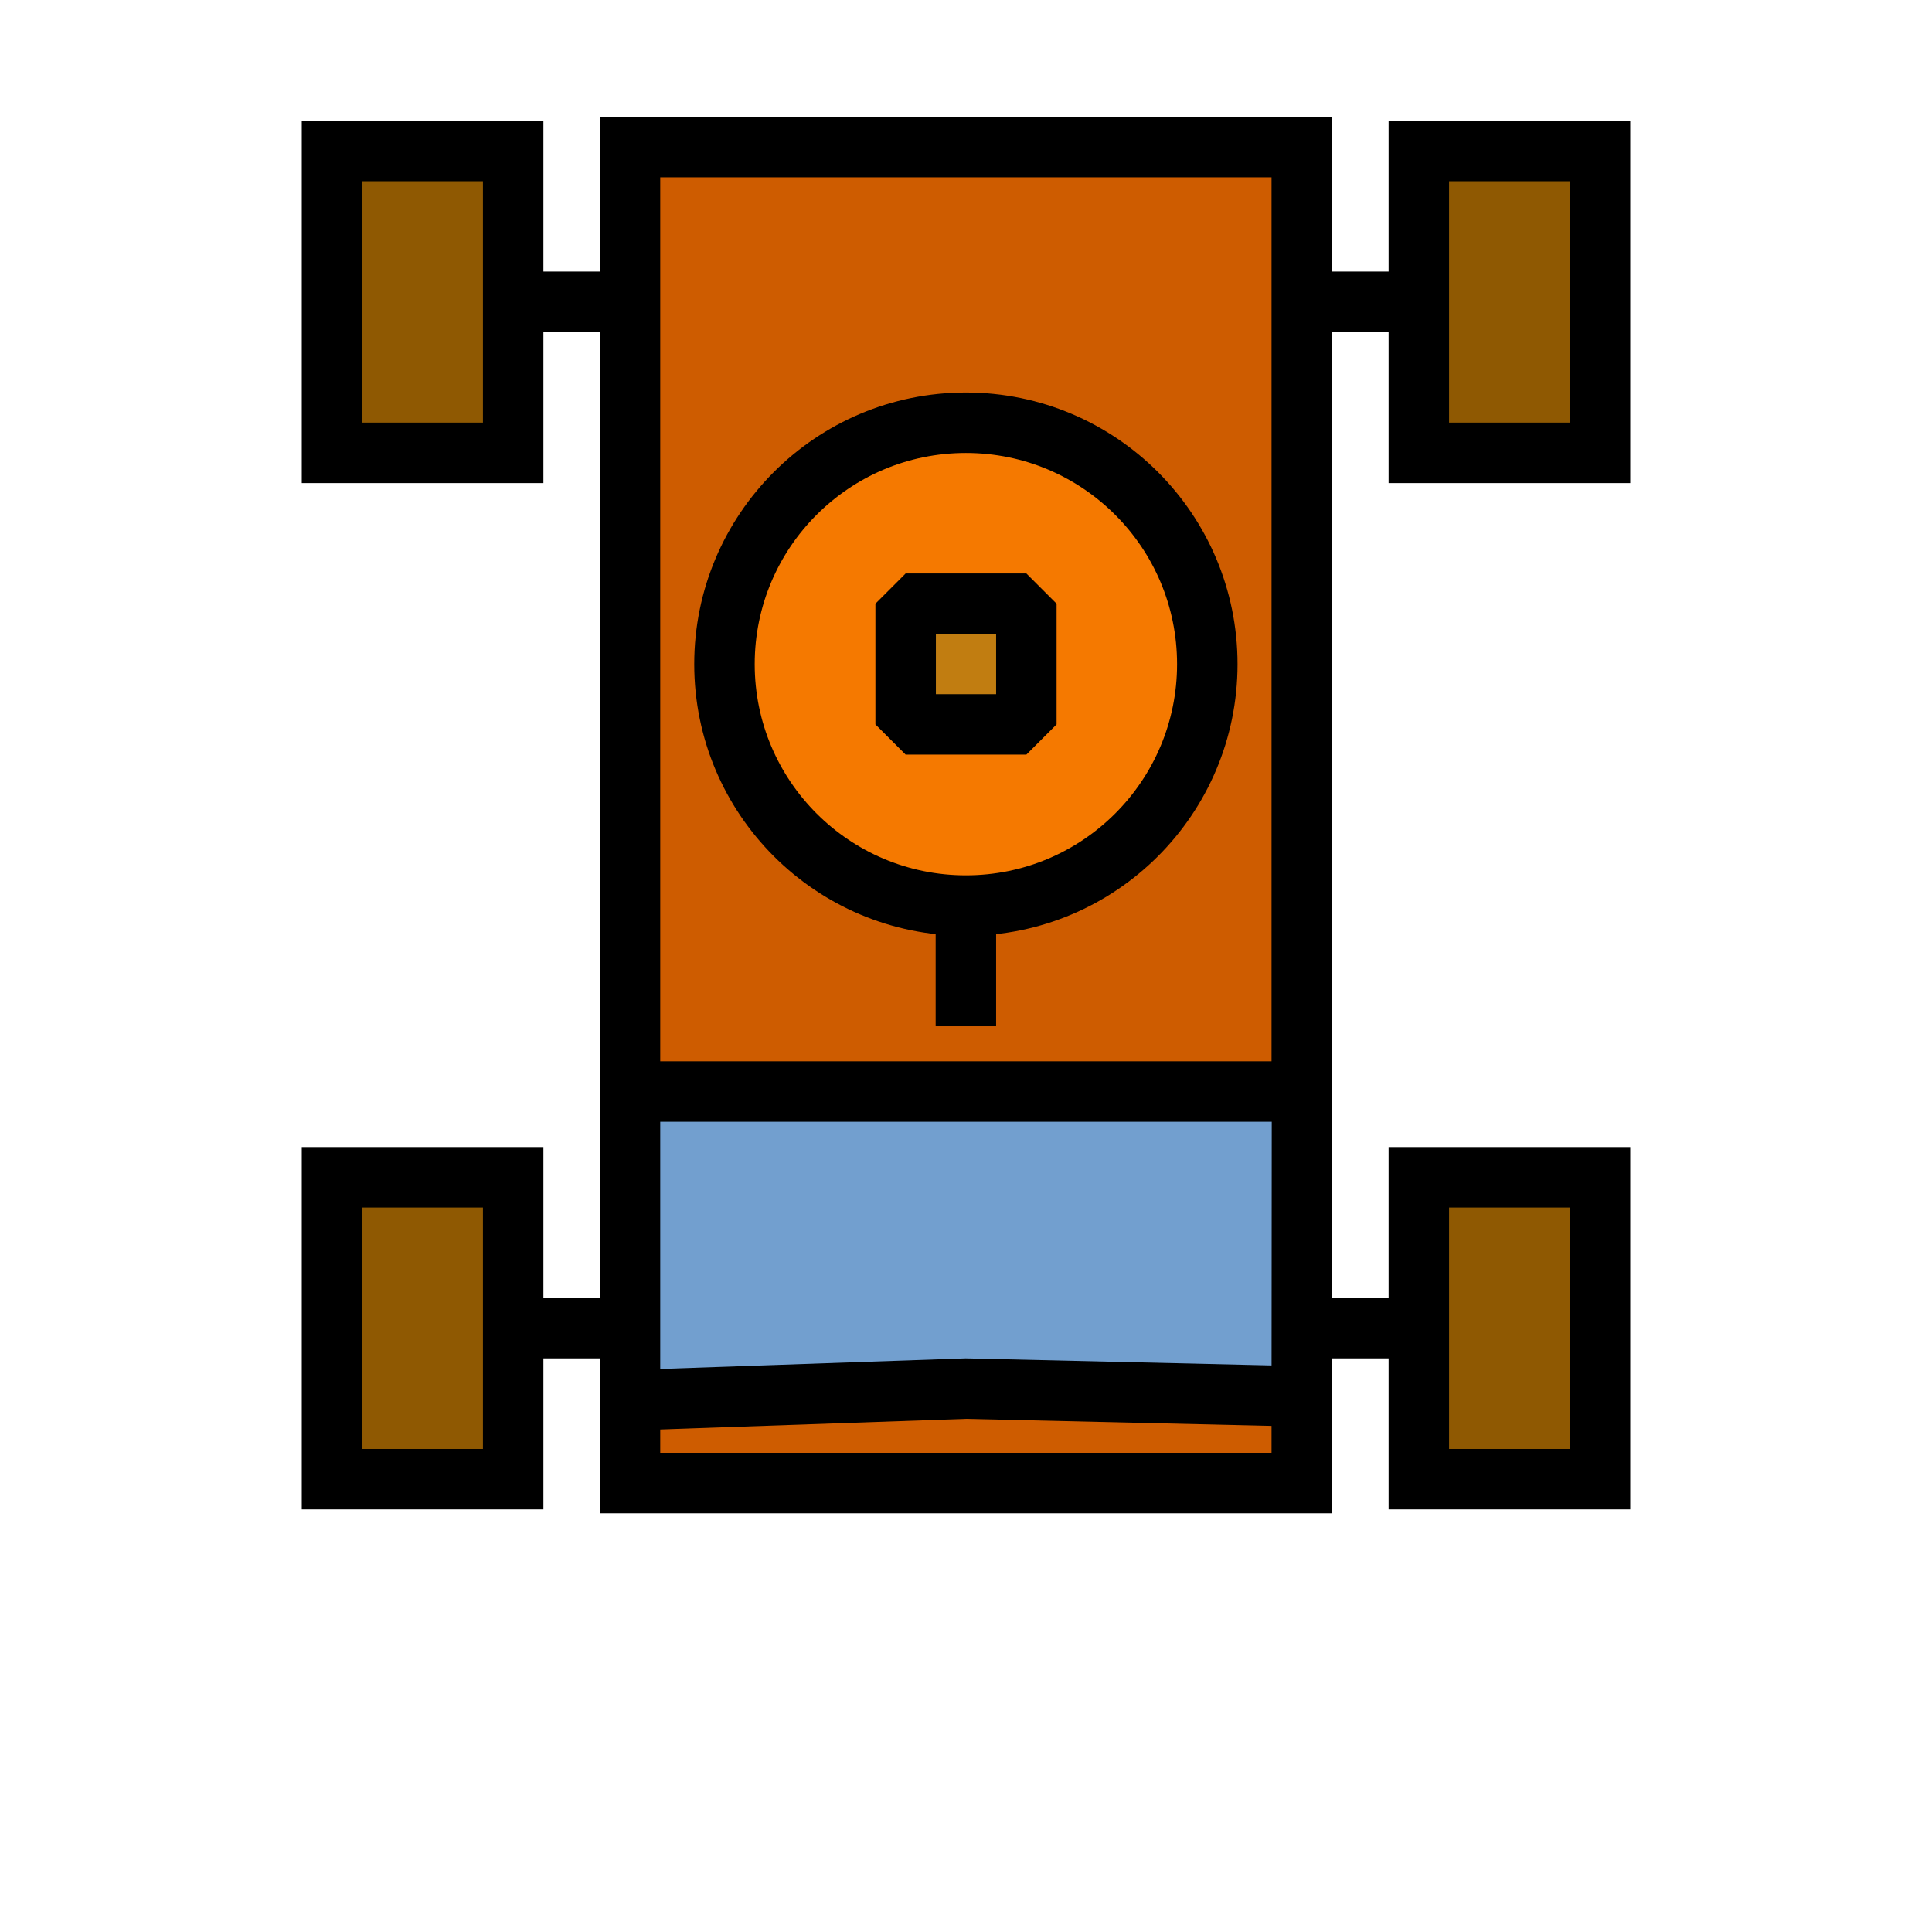
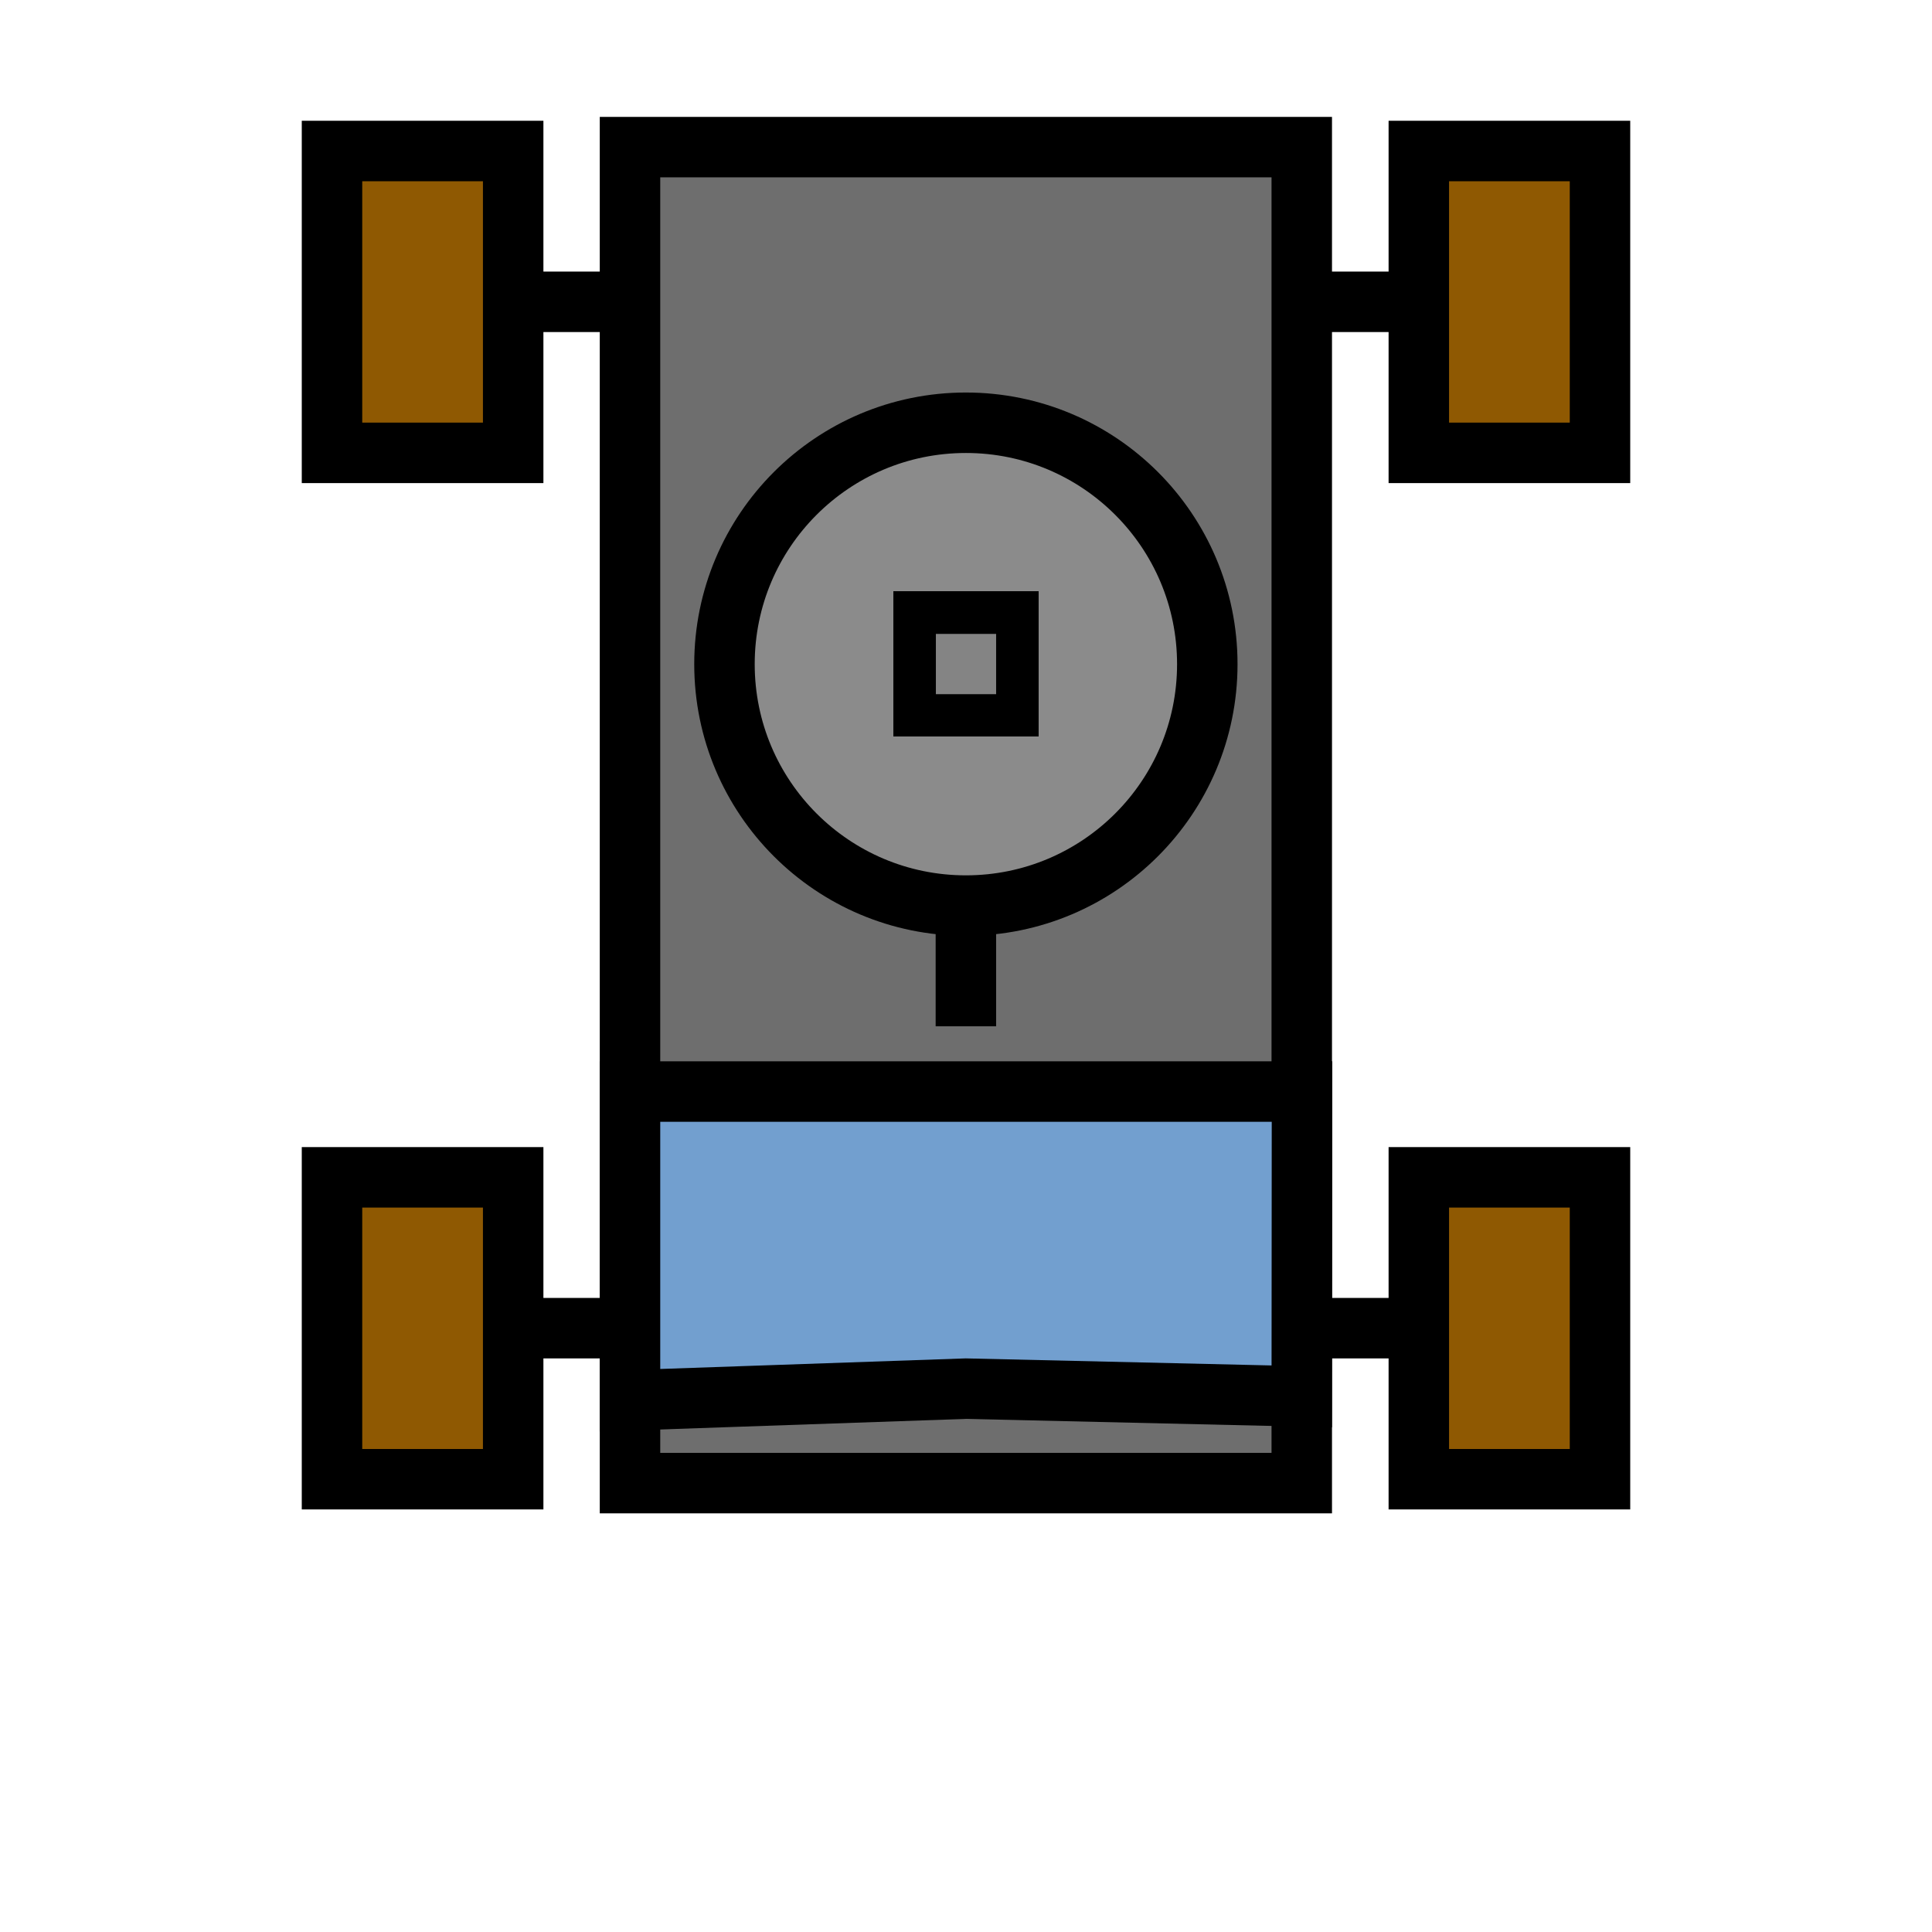
<svg xmlns="http://www.w3.org/2000/svg" width="32" height="32" viewBox="0 0 8.467 8.467" version="1.1" id="svg2008">
-   <defs id="defs2002" />
+   <defs id="defs2002">
+     <filter style="color-interpolation-filters:sRGB;" id="filter12276">
+       <feColorMatrix values="0.21 0.72 0.072 0 0 0.21 0.72 0.072 0 0 0.21 0.72 0.072 0 0 0 0 0 1 0 " id="feColorMatrix12274" />
+     </filter>
+     <filter style="color-interpolation-filters:sRGB;" id="filter12280">
+       <feColorMatrix values="0.21 0.72 0.072 0 0 0.21 0.72 0.072 0 0 0.21 0.72 0.072 0 0 0 0 0 1 0 " id="feColorMatrix12278" />
+     </filter>
+     <filter style="color-interpolation-filters:sRGB;" id="filter12284">
+       <feColorMatrix values="0.21 0.72 0.072 0 0 0.21 0.72 0.072 0 0 0.21 0.72 0.072 0 0 0 0 0 1 0 " id="feColorMatrix12282" />
+     </filter>
+   </defs>
  <g id="layer1" transform="translate(0,-288.5333)">
    <rect style="fill:#8f5902;stroke:#000000;stroke-width:0.265;stroke-linecap:round;stroke-linejoin:miter;stroke-miterlimit:4;stroke-dasharray:none" id="rect2016" width="0.794" height="1.323" x="1.455" y="289.195" />
    <rect style="fill:#8f5902;stroke:#000000;stroke-width:0.265;stroke-linecap:round;stroke-linejoin:miter;stroke-miterlimit:4;stroke-dasharray:none" id="rect2016-4" width="0.794" height="1.323" x="1.455" y="293.693" />
    <rect style="fill:#8f5902;stroke:#000000;stroke-width:0.265;stroke-linecap:round;stroke-linejoin:miter;stroke-miterlimit:4;stroke-dasharray:none" id="rect2016-7" width="0.794" height="1.323" x="6.218" y="289.195" />
    <rect style="fill:#8f5902;stroke:#000000;stroke-width:0.265;stroke-linecap:round;stroke-linejoin:miter;stroke-miterlimit:4;stroke-dasharray:none" id="rect2016-4-6" width="0.794" height="1.323" x="6.218" y="293.693" />
-     <rect style="fill:#ce5c00;stroke:#000000;stroke-width:0.265;stroke-linecap:round;stroke-linejoin:miter;stroke-miterlimit:4;stroke-dasharray:none" id="rect2602" width="2.944" height="5.855" x="2.761" y="289.178" />
+     <rect style="fill:#ce5c00;stroke:#000000;stroke-width:0.265;stroke-linecap:round;stroke-linejoin:miter;stroke-miterlimit:4;stroke-dasharray:none;filter:url(#filter12284)" id="rect2602" width="2.944" height="5.855" x="2.761" y="289.178" />
    <path style="fill:#729fcf;stroke:#000000;stroke-width:0.265px;stroke-linecap:butt;stroke-linejoin:miter;stroke-opacity:1" d="M 5.706,293.317 H 2.761 v 1.353 l 1.472,-0.051 1.472,0.034 z" id="path2606" />
-     <circle style="fill:#f57900;stroke:#000000;stroke-width:0.265;stroke-linecap:round;stroke-linejoin:miter;stroke-miterlimit:4;stroke-dasharray:none" id="path2610" cx="4.233" cy="291.444" r="1.058" />
+     <circle style="fill:#f57900;stroke:#000000;stroke-width:0.265;stroke-linecap:round;stroke-linejoin:miter;stroke-miterlimit:4;stroke-dasharray:none;filter:url(#filter12280)" id="path2610" cx="4.233" cy="291.444" r="1.058" />
    <path style="fill:none;stroke:#000000;stroke-width:0.265px;stroke-linecap:butt;stroke-linejoin:miter;stroke-opacity:1" d="m 4.233,292.502 v 0.529" id="path2612" />
-     <rect style="fill:#c17d11;stroke:#000000;stroke-width:0.265;stroke-linecap:round;stroke-linejoin:bevel;stroke-miterlimit:4;stroke-dasharray:none" id="rect2614" width="0.529" height="0.529" x="3.969" y="291.179" />
+     <rect style="fill:#c17d11;stroke:#000000;stroke-width:0.265;stroke-linecap:round;stroke-linejoin:bevel;stroke-miterlimit:4;stroke-dasharray:none;filter:url(#filter12276)" id="rect2614" width="0.529" height="0.529" x="3.969" y="291.179" />
    <path style="fill:none;stroke:#000000;stroke-width:0.265px;stroke-linecap:butt;stroke-linejoin:miter;stroke-opacity:1" d="M 2.249,294.354 H 2.761" id="path2639" />
    <path style="fill:none;stroke:#000000;stroke-width:0.265px;stroke-linecap:butt;stroke-linejoin:miter;stroke-opacity:1" d="M 5.706,294.354 H 6.218" id="path2639-5" />
    <path style="fill:none;stroke:#000000;stroke-width:0.265px;stroke-linecap:butt;stroke-linejoin:miter;stroke-opacity:1" d="M 2.249,289.856 H 2.761" id="path2639-6" />
    <path style="fill:none;stroke:#000000;stroke-width:0.265px;stroke-linecap:butt;stroke-linejoin:miter;stroke-opacity:1" d="M 5.706,289.856 H 6.218" id="path2639-5-9" />
  </g>
</svg>
